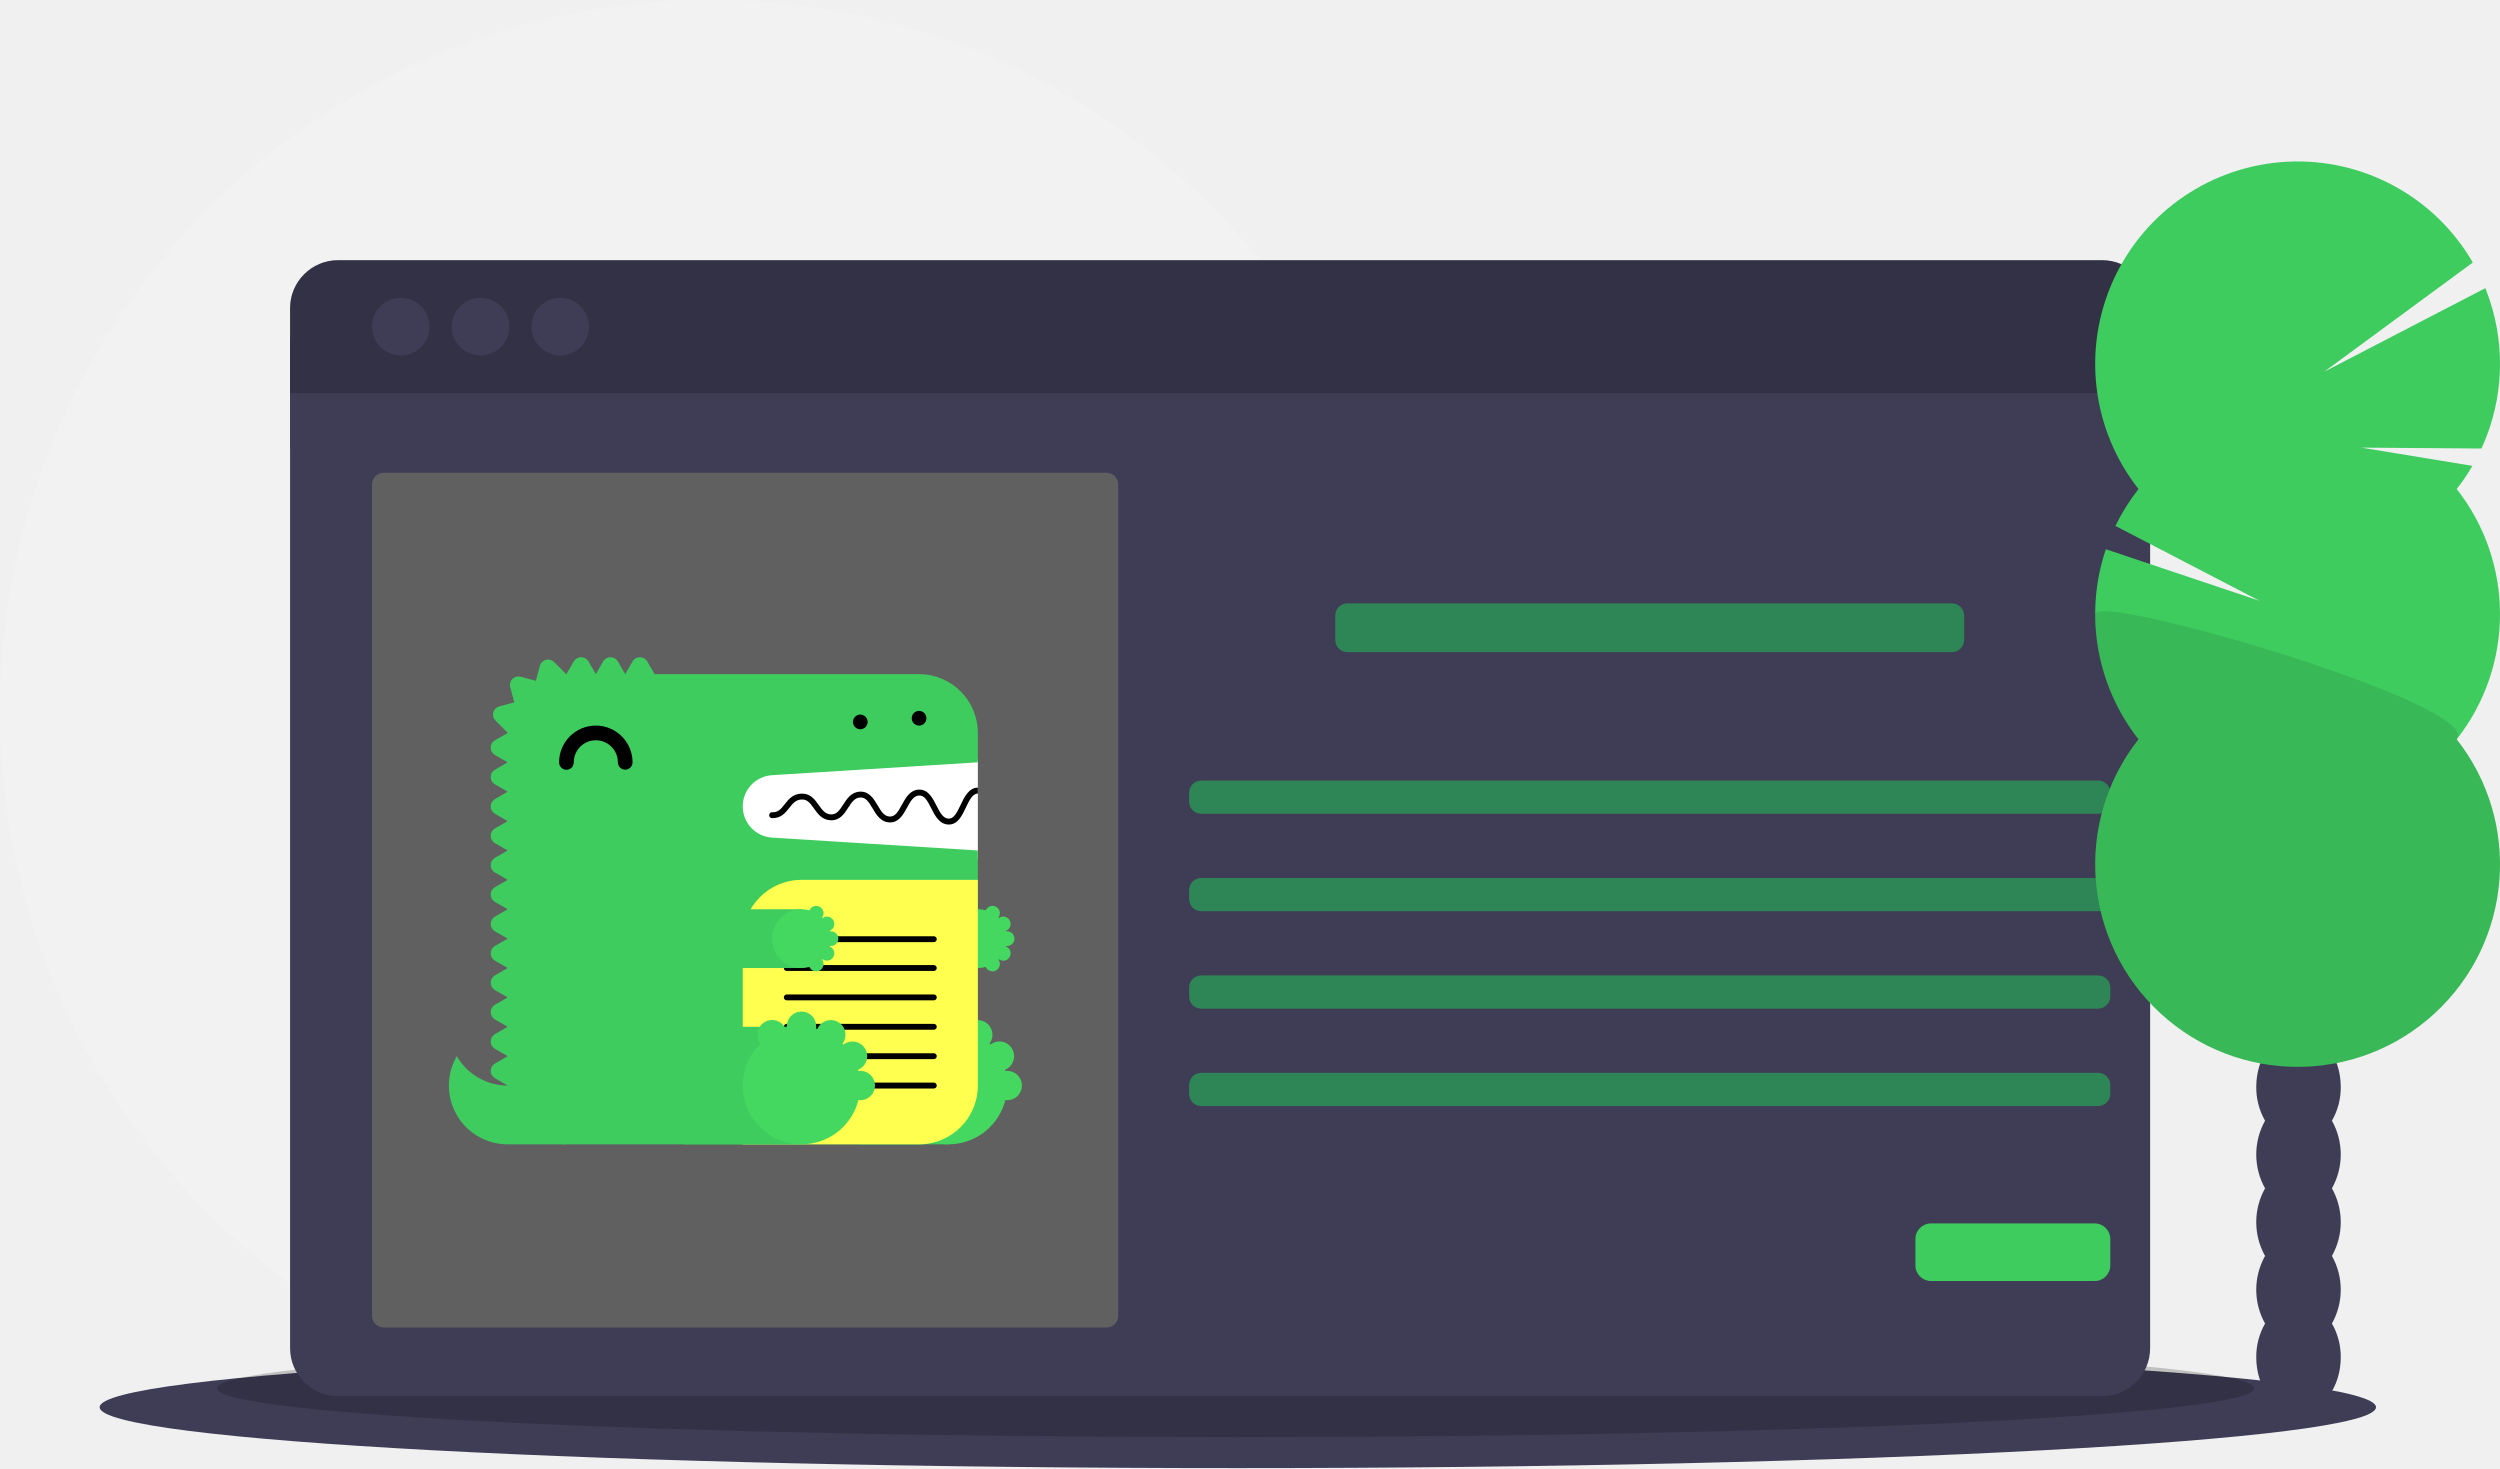
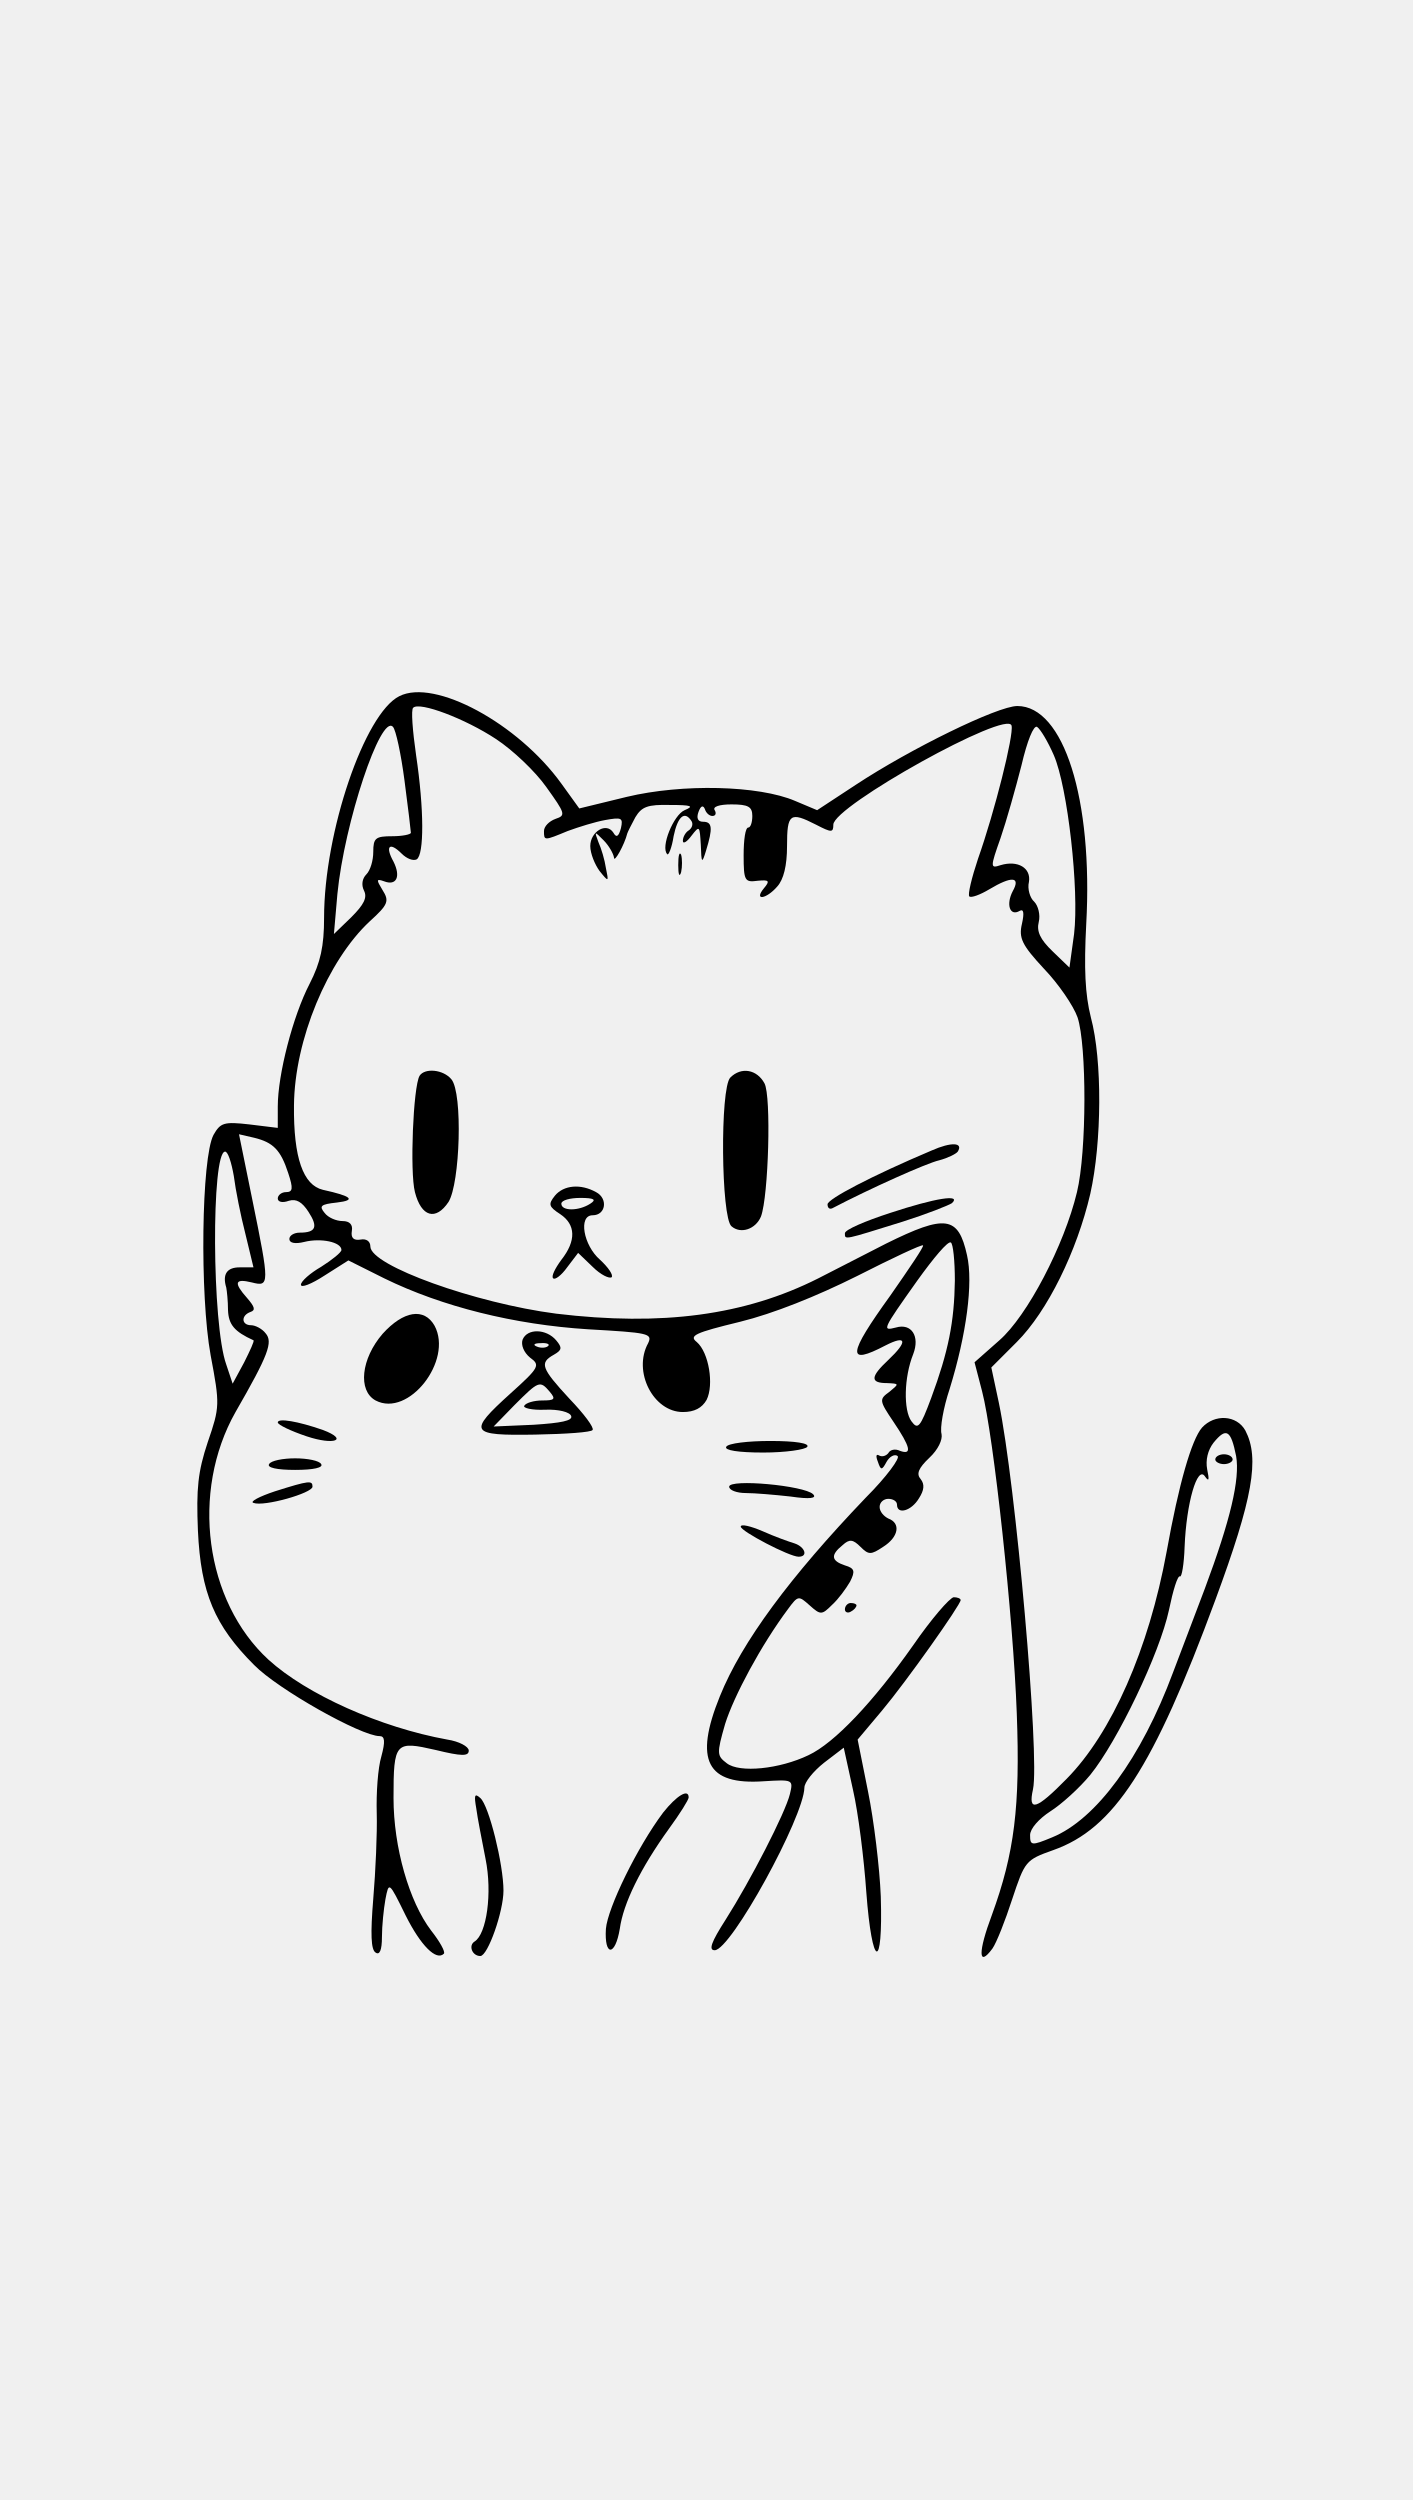
- <svg xmlns="http://www.w3.org/2000/svg" width="1129" height="663" viewBox="0 0 1129 663">
-   <circle cx="321" cy="321" r="321" fill="#f2f2f2" />
-   <ellipse cx="559" cy="635.5" rx="514" ry="27.5" fill="#3f3d56" />
-   <ellipse cx="558" cy="627" rx="460" ry="22" opacity="0.2" />
-   <rect x="131" y="152.5" width="840" height="50" fill="#3f3d56" />
-   <path d="M166.5,727.33A21.67,21.67,0,0,0,188.17,749H984.83A21.67,21.67,0,0,0,1006.5,727.33V296h-840Z" transform="translate(-35.5 -118.5)" fill="#3f3d56" />
-   <path d="M984.83,236H188.17A21.67,21.67,0,0,0,166.5,257.67V296h840V257.67A21.67,21.67,0,0,0,984.83,236Z" transform="translate(-35.5 -118.5)" fill="#3f3d56" />
-   <path d="M984.83,236H188.17A21.67,21.67,0,0,0,166.5,257.67V296h840V257.67A21.67,21.67,0,0,0,984.83,236Z" transform="translate(-35.5 -118.5)" opacity="0.2" />
-   <circle cx="181" cy="147.5" r="13" fill="#3f3d56" />
-   <circle cx="217" cy="147.5" r="13" fill="#3f3d56" />
-   <circle cx="253" cy="147.5" r="13" fill="#3f3d56" />
-   <rect x="168" y="213.5" width="337" height="386" rx="5.335" fill="#606060" />
-   <rect x="603" y="272.5" width="284" height="22" rx="5.476" fill="#2e8555" />
-   <rect x="537" y="352.5" width="416" height="15" rx="5.476" fill="#2e8555" />
-   <rect x="537" y="396.5" width="416" height="15" rx="5.476" fill="#2e8555" />
-   <rect x="537" y="440.5" width="416" height="15" rx="5.476" fill="#2e8555" />
-   <rect x="537" y="484.5" width="416" height="15" rx="5.476" fill="#2e8555" />
-   <rect x="865" y="552.5" width="88" height="26" rx="7.028" fill="#3ecc5f" />
-   <path d="M1088.603,624.616a30.114,30.114,0,0,0,3.983-15.266c0-13.797-8.544-24.981-19.083-24.981s-19.083,11.184-19.083,24.981a30.114,30.114,0,0,0,3.983,15.266,31.248,31.248,0,0,0,0,30.532,31.248,31.248,0,0,0,0,30.532,31.248,31.248,0,0,0,0,30.532,30.114,30.114,0,0,0-3.983,15.266c0,13.797,8.544,24.981,19.083,24.981s19.083-11.184,19.083-24.981a30.114,30.114,0,0,0-3.983-15.266,31.248,31.248,0,0,0,0-30.532,31.248,31.248,0,0,0,0-30.532,31.248,31.248,0,0,0,0-30.532Z" transform="translate(-35.5 -118.5)" fill="#3f3d56" />
-   <ellipse cx="1038.003" cy="460.318" rx="19.083" ry="24.981" fill="#3f3d56" />
-   <ellipse cx="1038.003" cy="429.786" rx="19.083" ry="24.981" fill="#3f3d56" />
-   <path d="M1144.939,339.345a91.611,91.611,0,0,0,7.107-10.461l-50.141-8.235,54.229.403a91.566,91.566,0,0,0,1.746-72.426l-72.754,37.741,67.097-49.321a91.413,91.413,0,1,0-150.971,102.298,91.458,91.458,0,0,0-10.425,16.669l65.087,33.814-69.4-23.292a91.46,91.46,0,0,0,14.738,85.837,91.406,91.406,0,1,0,143.689,0,91.418,91.418,0,0,0,0-113.029Z" transform="translate(-35.5 -118.5)" fill="#3ecc5f" fill-rule="evenodd" />
-   <path d="M981.688,395.859a91.013,91.013,0,0,0,19.561,56.514,91.406,91.406,0,1,0,143.689,0C1157.19,436.821,981.688,385.6,981.688,395.859Z" transform="translate(-35.5 -118.5)" opacity="0.1" />
-   <path d="M365.62,461.436H477.094v45.12H365.62Z" transform="translate(-35.5 -118.5)" fill="#fff" fill-rule="evenodd" />
-   <path d="M264.763,608.741a26.509,26.509,0,0,1-22.962-13.271,26.51,26.51,0,0,0,22.962,39.812H291.304V608.741Z" transform="translate(-35.5 -118.5)" fill="#3ecc5f" fill-rule="evenodd" />
-   <path d="M384.172,468.571l92.922-5.807V449.493a26.541,26.541,0,0,0-26.541-26.541H331.116l-3.318-5.746a3.83,3.83,0,0,0-6.635,0l-3.318,5.746-3.318-5.746a3.83,3.83,0,0,0-6.635,0l-3.318,5.746L301.257,417.205a3.83,3.83,0,0,0-6.635,0L291.304,422.951c-.029,0-.056.004-.086.004l-5.497-5.495a3.829,3.829,0,0,0-6.407,1.717l-1.817,6.773L270.607,424.103a3.83,3.83,0,0,0-4.691,4.693l1.845,6.891-6.771,1.814a3.832,3.832,0,0,0-1.72,6.41l5.497,5.497c0,.028-.004.056-.004.085l-5.746,3.318a3.83,3.83,0,0,0,0,6.635l5.746,3.318L259.016,466.081a3.83,3.83,0,0,0,0,6.635l5.746,3.318-5.746,3.318a3.83,3.83,0,0,0,0,6.635l5.746,3.318-5.746,3.318a3.83,3.83,0,0,0,0,6.635l5.746,3.318-5.746,3.318a3.83,3.83,0,0,0,0,6.635l5.746,3.318-5.746,3.318a3.83,3.83,0,0,0,0,6.635l5.746,3.318-5.746,3.318a3.83,3.83,0,0,0,0,6.635l5.746,3.318-5.746,3.318a3.83,3.83,0,0,0,0,6.635l5.746,3.318L259.016,558.976a3.83,3.83,0,0,0,0,6.635l5.746,3.318-5.746,3.318a3.83,3.83,0,0,0,0,6.635l5.746,3.318-5.746,3.318a3.83,3.83,0,0,0,0,6.635l5.746,3.318-5.746,3.318a3.83,3.83,0,0,0,0,6.635l5.746,3.318A26.541,26.541,0,0,0,291.304,635.283H450.553A26.541,26.541,0,0,0,477.094,608.741V502.575l-92.922-5.807a14.126,14.126,0,0,1,0-28.198" transform="translate(-35.5 -118.5)" fill="#3ecc5f" fill-rule="evenodd" />
-   <path d="M424.011,635.283h39.812V582.2H424.011Z" transform="translate(-35.5 -118.5)" fill="#3ecc5f" fill-rule="evenodd" />
-   <path d="M490.365,602.106a6.602,6.602,0,0,0-.848.085c-.05-.199-.098-.399-.154-.599A6.627,6.627,0,1,0,482.806,590.21q-.22-.225-.445-.446a6.624,6.624,0,1,0-11.397-6.564c-.196-.056-.394-.102-.591-.153a6.64,6.64,0,1,0-13.101,0c-.196.05-.394.097-.591.153a6.628,6.628,0,1,0-11.397,6.564,26.528,26.528,0,1,0,44.231,25.528,6.621,6.621,0,1,0,.848-13.186" transform="translate(-35.5 -118.5)" fill="#44d860" fill-rule="evenodd" />
-   <path d="M437.282,555.658H477.094V529.117H437.282Z" transform="translate(-35.5 -118.5)" fill="#3ecc5f" fill-rule="evenodd" />
-   <path d="M490.365,545.705a3.318,3.318,0,0,0,0-6.635,3.411,3.411,0,0,0-.423.042c-.027-.1-.049-.199-.077-.299a3.319,3.319,0,0,0-1.278-6.379,3.282,3.282,0,0,0-2.001.687q-.109-.113-.223-.223a3.282,3.282,0,0,0,.671-1.983,3.318,3.318,0,0,0-6.37-1.299,13.271,13.271,0,1,0,0,25.541,3.318,3.318,0,0,0,6.37-1.299,3.282,3.282,0,0,0-.671-1.983q.113-.109.223-.223a3.282,3.282,0,0,0,2.001.687,3.318,3.318,0,0,0,1.278-6.379c.028-.098.05-.199.077-.299a3.413,3.413,0,0,0,.423.042" transform="translate(-35.5 -118.5)" fill="#44d860" fill-rule="evenodd" />
-   <path d="M317.845,466.081a3.318,3.318,0,0,1-3.318-3.318,9.953,9.953,0,1,0-19.906,0,3.318,3.318,0,1,1-6.635,0,16.588,16.588,0,1,1,33.177,0,3.318,3.318,0,0,1-3.318,3.318" transform="translate(-35.5 -118.5)" fill-rule="evenodd" />
-   <path d="M370.928,635.283h79.624A26.541,26.541,0,0,0,477.094,608.741v-92.895H397.47a26.541,26.541,0,0,0-26.541,26.541Z" transform="translate(-35.5 -118.5)" fill="#ffff50" fill-rule="evenodd" />
-   <path d="M457.214,556.985H390.808a1.327,1.327,0,0,1,0-2.654h66.407a1.327,1.327,0,0,1,0,2.654m0,26.541H390.808a1.327,1.327,0,1,1,0-2.654h66.407a1.327,1.327,0,0,1,0,2.654m0,26.541H390.808a1.327,1.327,0,1,1,0-2.654h66.407a1.327,1.327,0,0,1,0,2.654m0-66.107H390.808a1.327,1.327,0,0,1,0-2.654h66.407a1.327,1.327,0,0,1,0,2.654m0,26.295H390.808a1.327,1.327,0,0,1,0-2.654h66.407a1.327,1.327,0,0,1,0,2.654m0,26.541H390.808a1.327,1.327,0,0,1,0-2.654h66.407a1.327,1.327,0,0,1,0,2.654M477.094,474.191c-.016,0-.029-.008-.045-.007-4.101.139-6.041,4.241-7.753,7.86-1.786,3.782-3.168,6.241-5.432,6.167-2.507-.09-3.94-2.922-5.458-5.919-1.744-3.442-3.734-7.347-7.913-7.201-4.042.138-5.989,3.708-7.706,6.857-1.827,3.355-3.071,5.395-5.469,5.3-2.557-.093-3.916-2.395-5.489-5.06-1.753-2.967-3.78-6.304-7.878-6.189-3.973.137-5.925,3.165-7.648,5.839-1.822,2.827-3.099,4.549-5.527,4.447-2.618-.093-3.971-2.004-5.535-4.216-1.757-2.486-3.737-5.299-7.823-5.162-3.886.133-5.838,2.614-7.559,4.801-1.635,2.076-2.912,3.718-5.612,3.615a1.328,1.328,0,1,0-.096,2.654c4.004.134,6.032-2.389,7.793-4.628,1.562-1.985,2.91-3.699,5.564-3.789,2.556-.109,3.754,1.48,5.567,4.041,1.721,2.434,3.675,5.194,7.605,5.336,4.118.138,6.099-2.939,7.854-5.663,1.569-2.434,2.922-4.535,5.507-4.624,2.379-.089,3.675,1.792,5.501,4.885,1.721,2.916,3.671,6.219,7.68,6.365,4.147.143,6.15-3.477,7.895-6.682,1.512-2.771,2.938-5.388,5.466-5.476,2.379-.056,3.62,2.117,5.456,5.746,1.715,3.388,3.659,7.226,7.73,7.373l.224.004c4.066,0,5.996-4.081,7.704-7.689,1.512-3.198,2.942-6.211,5.397-6.334Z" transform="translate(-35.5 -118.5)" fill-rule="evenodd" />
-   <path d="M344.387,635.283h53.083V582.2H344.387Z" transform="translate(-35.5 -118.5)" fill="#3ecc5f" fill-rule="evenodd" />
-   <path d="M424.011,602.106a6.602,6.602,0,0,0-.848.085c-.05-.199-.098-.399-.154-.599A6.627,6.627,0,1,0,416.452,590.21q-.22-.225-.445-.446a6.624,6.624,0,1,0-11.397-6.564c-.196-.056-.394-.102-.591-.153a6.64,6.64,0,1,0-13.101,0c-.196.05-.394.097-.591.153a6.628,6.628,0,1,0-11.397,6.564,26.528,26.528,0,1,0,44.231,25.528,6.621,6.621,0,1,0,.848-13.186" transform="translate(-35.5 -118.5)" fill="#44d860" fill-rule="evenodd" />
-   <path d="M344.387,555.658h53.083V529.117H344.387Z" transform="translate(-35.5 -118.5)" fill="#3ecc5f" fill-rule="evenodd" />
-   <path d="M410.74,545.705a3.318,3.318,0,1,0,0-6.635,3.411,3.411,0,0,0-.423.042c-.027-.1-.049-.199-.077-.299a3.319,3.319,0,0,0-1.278-6.379,3.282,3.282,0,0,0-2.001.687q-.109-.113-.223-.223a3.282,3.282,0,0,0,.671-1.983,3.318,3.318,0,0,0-6.37-1.299,13.271,13.271,0,1,0,0,25.541,3.318,3.318,0,0,0,6.37-1.299,3.282,3.282,0,0,0-.671-1.983q.113-.109.223-.223a3.282,3.282,0,0,0,2.001.687,3.318,3.318,0,0,0,1.278-6.379c.028-.098.05-.199.077-.299a3.413,3.413,0,0,0,.423.042" transform="translate(-35.5 -118.5)" fill="#44d860" fill-rule="evenodd" />
-   <path d="M424.011,447.834a3.603,3.603,0,0,1-.65-.066,3.344,3.344,0,0,1-.624-.186,3.447,3.447,0,0,1-.572-.305,5.027,5.027,0,0,1-.504-.411,3.887,3.887,0,0,1-.41-.504,3.275,3.275,0,0,1-.557-1.845,3.602,3.602,0,0,1,.066-.65,3.826,3.826,0,0,1,.184-.624,3.489,3.489,0,0,1,.307-.571,3.197,3.197,0,0,1,.914-.916,3.447,3.447,0,0,1,.572-.305,3.344,3.344,0,0,1,.624-.186,3.069,3.069,0,0,1,1.301,0,3.223,3.223,0,0,1,1.194.491,5.028,5.028,0,0,1,.504.411,4.88,4.88,0,0,1,.411.504,3.382,3.382,0,0,1,.305.571,3.478,3.478,0,0,1,.252,1.274A3.364,3.364,0,0,1,426.36,446.865a5.027,5.027,0,0,1-.504.411,3.306,3.306,0,0,1-1.845.557m26.541-1.659a3.388,3.388,0,0,1-2.35-.969,5.042,5.042,0,0,1-.41-.504,3.275,3.275,0,0,1-.557-1.845,3.387,3.387,0,0,1,.967-2.349,5.026,5.026,0,0,1,.504-.411,3.447,3.447,0,0,1,.572-.305,3.343,3.343,0,0,1,.624-.186,3.07,3.07,0,0,1,1.301,0,3.224,3.224,0,0,1,1.194.491,5.026,5.026,0,0,1,.504.411,3.388,3.388,0,0,1,.969,2.349,3.726,3.726,0,0,1-.066.65,3.374,3.374,0,0,1-.186.624,4.715,4.715,0,0,1-.305.571,4.88,4.88,0,0,1-.411.504,5.026,5.026,0,0,1-.504.411,3.305,3.305,0,0,1-1.845.557" transform="translate(-35.5 -118.5)" fill-rule="evenodd" />
+ <svg xmlns="http://www.w3.org/2000/svg" version="1.0" width="244pt" height="432pt" viewBox="0 0 244 432" preserveAspectRatio="xMidYMid meet">
+   <g transform="translate(0,432) scale(0.1,-0.1)" fill="#000000" stroke="none">
+     <path d="M690 3117 c-60 -30 -130 -235 -130 -383 0 -49 -6 -77 -25 -114 -29 -56 -55 -157 -55 -212 l0 -37 -49 6 c-44 5 -50 3 -62 -18 -21 -39 -24 -277 -5 -381 16 -85 16 -89 -5 -150 -17 -51 -20 -80 -17 -153 5 -108 29 -164 97 -232 41 -42 185 -123 217 -123 9 0 10 -9 3 -35 -6 -20 -9 -63 -8 -98 1 -34 -2 -101 -6 -148 -5 -61 -4 -88 4 -93 7 -5 11 4 11 27 0 19 3 48 6 65 6 31 6 31 35 -28 26 -52 53 -79 66 -66 3 3 -7 21 -22 40 -38 50 -65 144 -65 229 0 97 3 99 73 83 45 -11 57 -11 57 -1 0 7 -17 16 -37 19 -116 21 -243 78 -309 138 -110 101 -135 290 -57 428 57 99 65 121 52 136 -6 8 -18 14 -25 14 -17 0 -18 17 -1 23 9 3 7 9 -6 24 -24 27 -21 34 8 27 31 -8 31 -4 1 143 l-23 113 26 -6 c33 -8 46 -21 59 -61 9 -27 8 -33 -4 -33 -7 0 -14 -5 -14 -11 0 -6 8 -8 19 -4 13 4 23 -2 34 -19 17 -26 13 -36 -15 -36 -10 0 -18 -5 -18 -11 0 -7 10 -9 26 -5 28 7 64 0 64 -14 0 -4 -16 -17 -35 -29 -19 -11 -35 -25 -35 -31 0 -6 18 1 41 16 l41 26 62 -31 c100 -49 225 -80 352 -88 104 -6 112 -7 104 -24 -27 -49 9 -119 60 -119 20 0 33 7 41 21 13 26 4 82 -17 100 -14 11 -3 16 75 35 57 14 132 44 202 79 61 31 112 55 114 53 2 -2 -24 -40 -56 -86 -75 -104 -76 -122 -9 -87 37 19 39 7 5 -25 -31 -29 -32 -40 -2 -40 21 -1 21 -1 4 -15 -18 -13 -18 -15 7 -52 29 -43 33 -58 11 -50 -8 4 -17 2 -20 -4 -4 -5 -11 -7 -16 -4 -5 3 -6 -1 -2 -11 5 -15 7 -15 15 0 5 9 14 14 19 10 5 -3 -19 -36 -55 -72 -131 -137 -214 -249 -252 -343 -45 -111 -23 -154 76 -147 50 3 51 3 45 -22 -8 -33 -69 -151 -111 -217 -25 -39 -30 -53 -19 -53 28 0 154 230 155 281 0 9 15 28 34 43 l34 26 16 -73 c9 -39 19 -119 23 -177 10 -132 29 -138 25 -7 -2 50 -12 132 -22 181 l-18 90 42 50 c42 50 136 183 136 191 0 3 -6 5 -12 5 -7 -1 -39 -38 -70 -83 -69 -98 -136 -169 -181 -190 -50 -24 -119 -31 -141 -14 -17 13 -18 16 -3 68 15 48 62 136 109 199 17 23 18 23 37 6 19 -17 21 -17 39 1 11 10 24 28 31 40 9 18 8 23 -9 28 -24 8 -25 18 -4 35 12 11 18 10 31 -3 14 -14 18 -14 39 0 27 17 31 41 9 49 -8 4 -15 12 -15 20 0 8 7 14 15 14 8 0 15 -4 15 -10 0 -18 25 -11 38 11 9 14 10 24 3 33 -8 9 -4 19 15 37 15 14 23 31 21 41 -3 10 3 45 14 78 29 94 41 183 30 231 -15 68 -37 71 -140 20 -31 -16 -84 -43 -117 -60 -127 -64 -270 -83 -453 -61 -139 18 -321 83 -321 116 0 9 -7 14 -17 12 -12 -2 -17 3 -15 15 2 11 -4 17 -16 17 -11 0 -25 6 -31 14 -10 12 -7 15 21 18 34 4 26 11 -24 22 -34 8 -51 55 -50 146 1 113 58 250 131 318 32 29 34 35 22 54 -11 18 -11 20 3 15 21 -8 29 8 16 34 -15 27 -7 35 14 14 9 -9 20 -13 26 -10 13 8 13 86 -1 180 -6 42 -9 79 -5 82 11 11 90 -19 143 -54 29 -19 68 -56 87 -83 33 -46 34 -49 16 -55 -11 -4 -20 -13 -20 -21 0 -17 0 -17 41 0 19 7 48 16 65 19 28 5 31 4 27 -14 -4 -15 -8 -17 -13 -8 -12 19 -40 2 -40 -23 0 -13 8 -32 16 -43 16 -20 16 -19 11 5 -2 14 -8 34 -13 45 -7 19 -7 19 9 3 9 -9 17 -23 18 -30 0 -10 18 22 23 42 1 3 7 15 14 28 11 18 21 22 60 21 37 0 42 -2 25 -9 -19 -8 -42 -64 -30 -76 2 -3 8 11 11 31 7 34 19 45 31 26 3 -5 1 -12 -5 -16 -5 -3 -10 -11 -10 -18 0 -6 7 -2 15 9 14 18 14 17 16 -16 1 -32 2 -33 9 -10 12 39 11 50 -5 50 -9 0 -12 6 -8 17 4 11 8 12 11 5 2 -7 8 -12 13 -12 6 0 7 5 4 10 -4 6 8 10 29 10 29 0 36 -4 36 -20 0 -11 -3 -20 -7 -20 -5 0 -8 -21 -8 -48 0 -44 2 -47 24 -44 20 2 22 0 11 -13 -18 -22 4 -19 23 3 11 12 17 36 17 70 0 56 5 60 50 37 27 -14 30 -14 30 0 0 32 302 200 308 171 4 -16 -29 -148 -58 -230 -11 -33 -18 -62 -15 -65 3 -3 19 3 34 12 40 24 55 22 41 -3 -12 -23 -5 -44 12 -34 7 4 8 -4 4 -22 -6 -25 0 -37 38 -78 25 -26 51 -64 58 -84 16 -48 16 -232 -1 -302 -22 -92 -86 -214 -134 -256 l-43 -38 13 -50 c20 -76 54 -392 60 -557 6 -161 -4 -241 -43 -348 -24 -64 -24 -92 1 -58 7 10 22 48 34 85 22 66 23 68 71 85 105 37 173 142 280 432 65 176 77 245 52 293 -15 27 -53 29 -75 5 -18 -21 -40 -97 -61 -214 -31 -169 -95 -314 -173 -393 -52 -53 -67 -58 -58 -18 12 55 -30 530 -59 668 l-13 61 44 44 c53 53 104 157 127 256 20 89 21 231 1 305 -10 40 -12 84 -8 161 12 216 -39 377 -119 377 -34 0 -185 -74 -279 -136 l-67 -44 -38 16 c-63 27 -195 30 -291 7 l-82 -20 -31 43 c-75 104 -219 182 -280 151z m9 -146 c6 -46 11 -87 11 -90 0 -3 -15 -6 -32 -6 -29 0 -33 -3 -33 -27 0 -15 -5 -32 -12 -39 -7 -7 -9 -18 -4 -28 6 -12 0 -24 -22 -46 l-30 -29 6 69 c12 123 75 312 96 289 5 -5 14 -47 20 -93z m1122 44 c24 -55 44 -233 35 -309 l-8 -58 -29 28 c-22 21 -28 35 -24 51 3 12 -1 28 -8 35 -7 6 -12 22 -9 34 4 24 -19 38 -49 29 -18 -6 -18 -4 0 47 10 29 26 86 36 125 10 43 21 70 27 67 6 -4 19 -26 29 -49z m-1417 -727 c3 -24 12 -69 20 -100 l14 -58 -24 0 c-22 0 -30 -12 -23 -35 1 -5 3 -23 3 -39 1 -25 11 -37 44 -52 2 -1 -6 -18 -16 -38 l-20 -37 -11 33 c-25 69 -26 368 -2 368 5 0 11 -19 15 -42z m1246 -181 c-1 -71 -11 -122 -41 -203 -19 -51 -23 -55 -34 -40 -14 19 -13 76 3 116 12 31 -3 54 -30 46 -24 -6 -24 -5 37 81 28 39 53 69 58 66 4 -2 7 -32 7 -66z m486 -303 c7 -40 -10 -111 -54 -229 -17 -44 -41 -109 -55 -145 -55 -148 -133 -254 -209 -285 -36 -15 -38 -14 -38 4 0 11 15 28 35 41 19 12 50 40 69 63 47 58 120 210 136 285 7 34 15 60 19 58 3 -2 7 21 8 51 3 76 22 141 35 122 7 -10 8 -7 4 12 -3 16 1 33 11 46 22 27 30 22 39 -23z" />
+     <path d="M2100 1798 c0 -4 7 -8 15 -8 8 0 15 4 15 8 0 5 -7 9 -15 9 -8 0 -15 -4 -15 -9z" />
+     <path d="M1172 2825 c0 -16 2 -22 5 -12 2 9 2 23 0 30 -3 6 -5 -1 -5 -18z" />
+     <path d="M725 2461 c-11 -19 -17 -166 -8 -201 11 -43 36 -50 58 -17 20 32 25 188 5 212 -14 17 -46 20 -55 6z" />
+     <path d="M1262 2458 c-18 -18 -16 -242 2 -257 16 -14 42 -5 51 17 13 35 18 208 6 230 -13 24 -40 29 -59 10z" />
+     <path d="M1610 2332 c-104 -44 -180 -84 -180 -93 0 -6 3 -9 8 -7 65 34 163 78 185 83 15 4 29 11 32 15 10 16 -11 17 -45 2z" />
+     <path d="M959 2254 c-12 -15 -11 -19 9 -32 27 -18 28 -46 2 -79 -11 -15 -18 -29 -14 -32 3 -3 14 5 24 19 l19 25 25 -24 c14 -14 29 -21 33 -18 3 4 -6 17 -20 30 -29 25 -38 77 -13 77 23 0 27 29 6 40 -27 15 -56 12 -71 -6z m61 -14 c-20 -13 -50 -13 -50 0 0 6 15 10 33 10 24 0 28 -3 17 -10z" />
+     <path d="M1538 2224 c-43 -14 -78 -29 -78 -35 0 -12 -3 -12 100 20 41 13 79 28 85 32 17 16 -28 9 -107 -17z" />
+     <path d="M661 2015 c-37 -43 -43 -98 -12 -115 57 -30 134 69 102 129 -18 32 -54 26 -90 -14z" />
+     <path d="M903 2005 c-3 -9 2 -22 13 -31 18 -13 16 -17 -34 -62 -74 -67 -71 -73 43 -71 53 1 97 4 99 8 3 4 -15 28 -40 54 -49 53 -52 62 -27 76 14 8 15 12 4 25 -17 20 -50 21 -58 1z m44 -11 c-3 -3 -12 -4 -19 -1 -8 3 -5 6 6 6 11 1 17 -2 13 -5z m3 -79 c11 -13 8 -15 -13 -15 -14 0 -28 -4 -31 -9 -3 -4 13 -8 36 -7 23 1 43 -4 45 -11 3 -8 -18 -12 -65 -15 l-69 -3 36 37 c42 42 44 43 61 23z" />
+     <path d="M480 1862 c0 -4 23 -15 50 -24 48 -16 73 -6 28 11 -43 15 -78 21 -78 13z" />
+     <path d="M1255 1820 c-4 -6 20 -10 64 -10 38 0 73 5 76 10 4 6 -20 10 -64 10 -38 0 -73 -4 -76 -10z" />
+     <path d="M465 1790 c-4 -6 13 -10 45 -10 32 0 49 4 45 10 -3 6 -24 10 -45 10 -21 0 -42 -4 -45 -10z" />
+     <path d="M475 1743 c-27 -9 -44 -18 -37 -20 18 -7 102 17 102 28 0 11 -5 11 -65 -8z" />
+     <path d="M1260 1751 c0 -6 13 -11 29 -11 15 0 50 -3 77 -6 34 -5 46 -3 39 4 -15 15 -145 27 -145 13z" />
+     <path d="M1280 1682 c0 -8 84 -52 100 -52 17 0 11 17 -7 23 -10 3 -35 12 -55 21 -21 9 -38 13 -38 8z" />
+     <path d="M1460 1539 c0 -5 5 -7 10 -4 6 3 10 8 10 11 0 2 -4 4 -10 4 -5 0 -10 -5 -10 -11z" />
+     <path d="M823 1195 c2 -16 10 -56 16 -87 12 -59 2 -130 -19 -143 -11 -7 -4 -25 10 -25 13 0 40 77 40 113 0 45 -25 147 -40 160 -10 9 -11 5 -7 -18z" />
+     <path d="M1146 1188 c-45 -60 -96 -165 -99 -201 -3 -48 16 -48 24 0 6 44 36 105 85 173 19 26 34 50 34 54 0 16 -21 3 -44 -26z" />
+   </g>
</svg>
